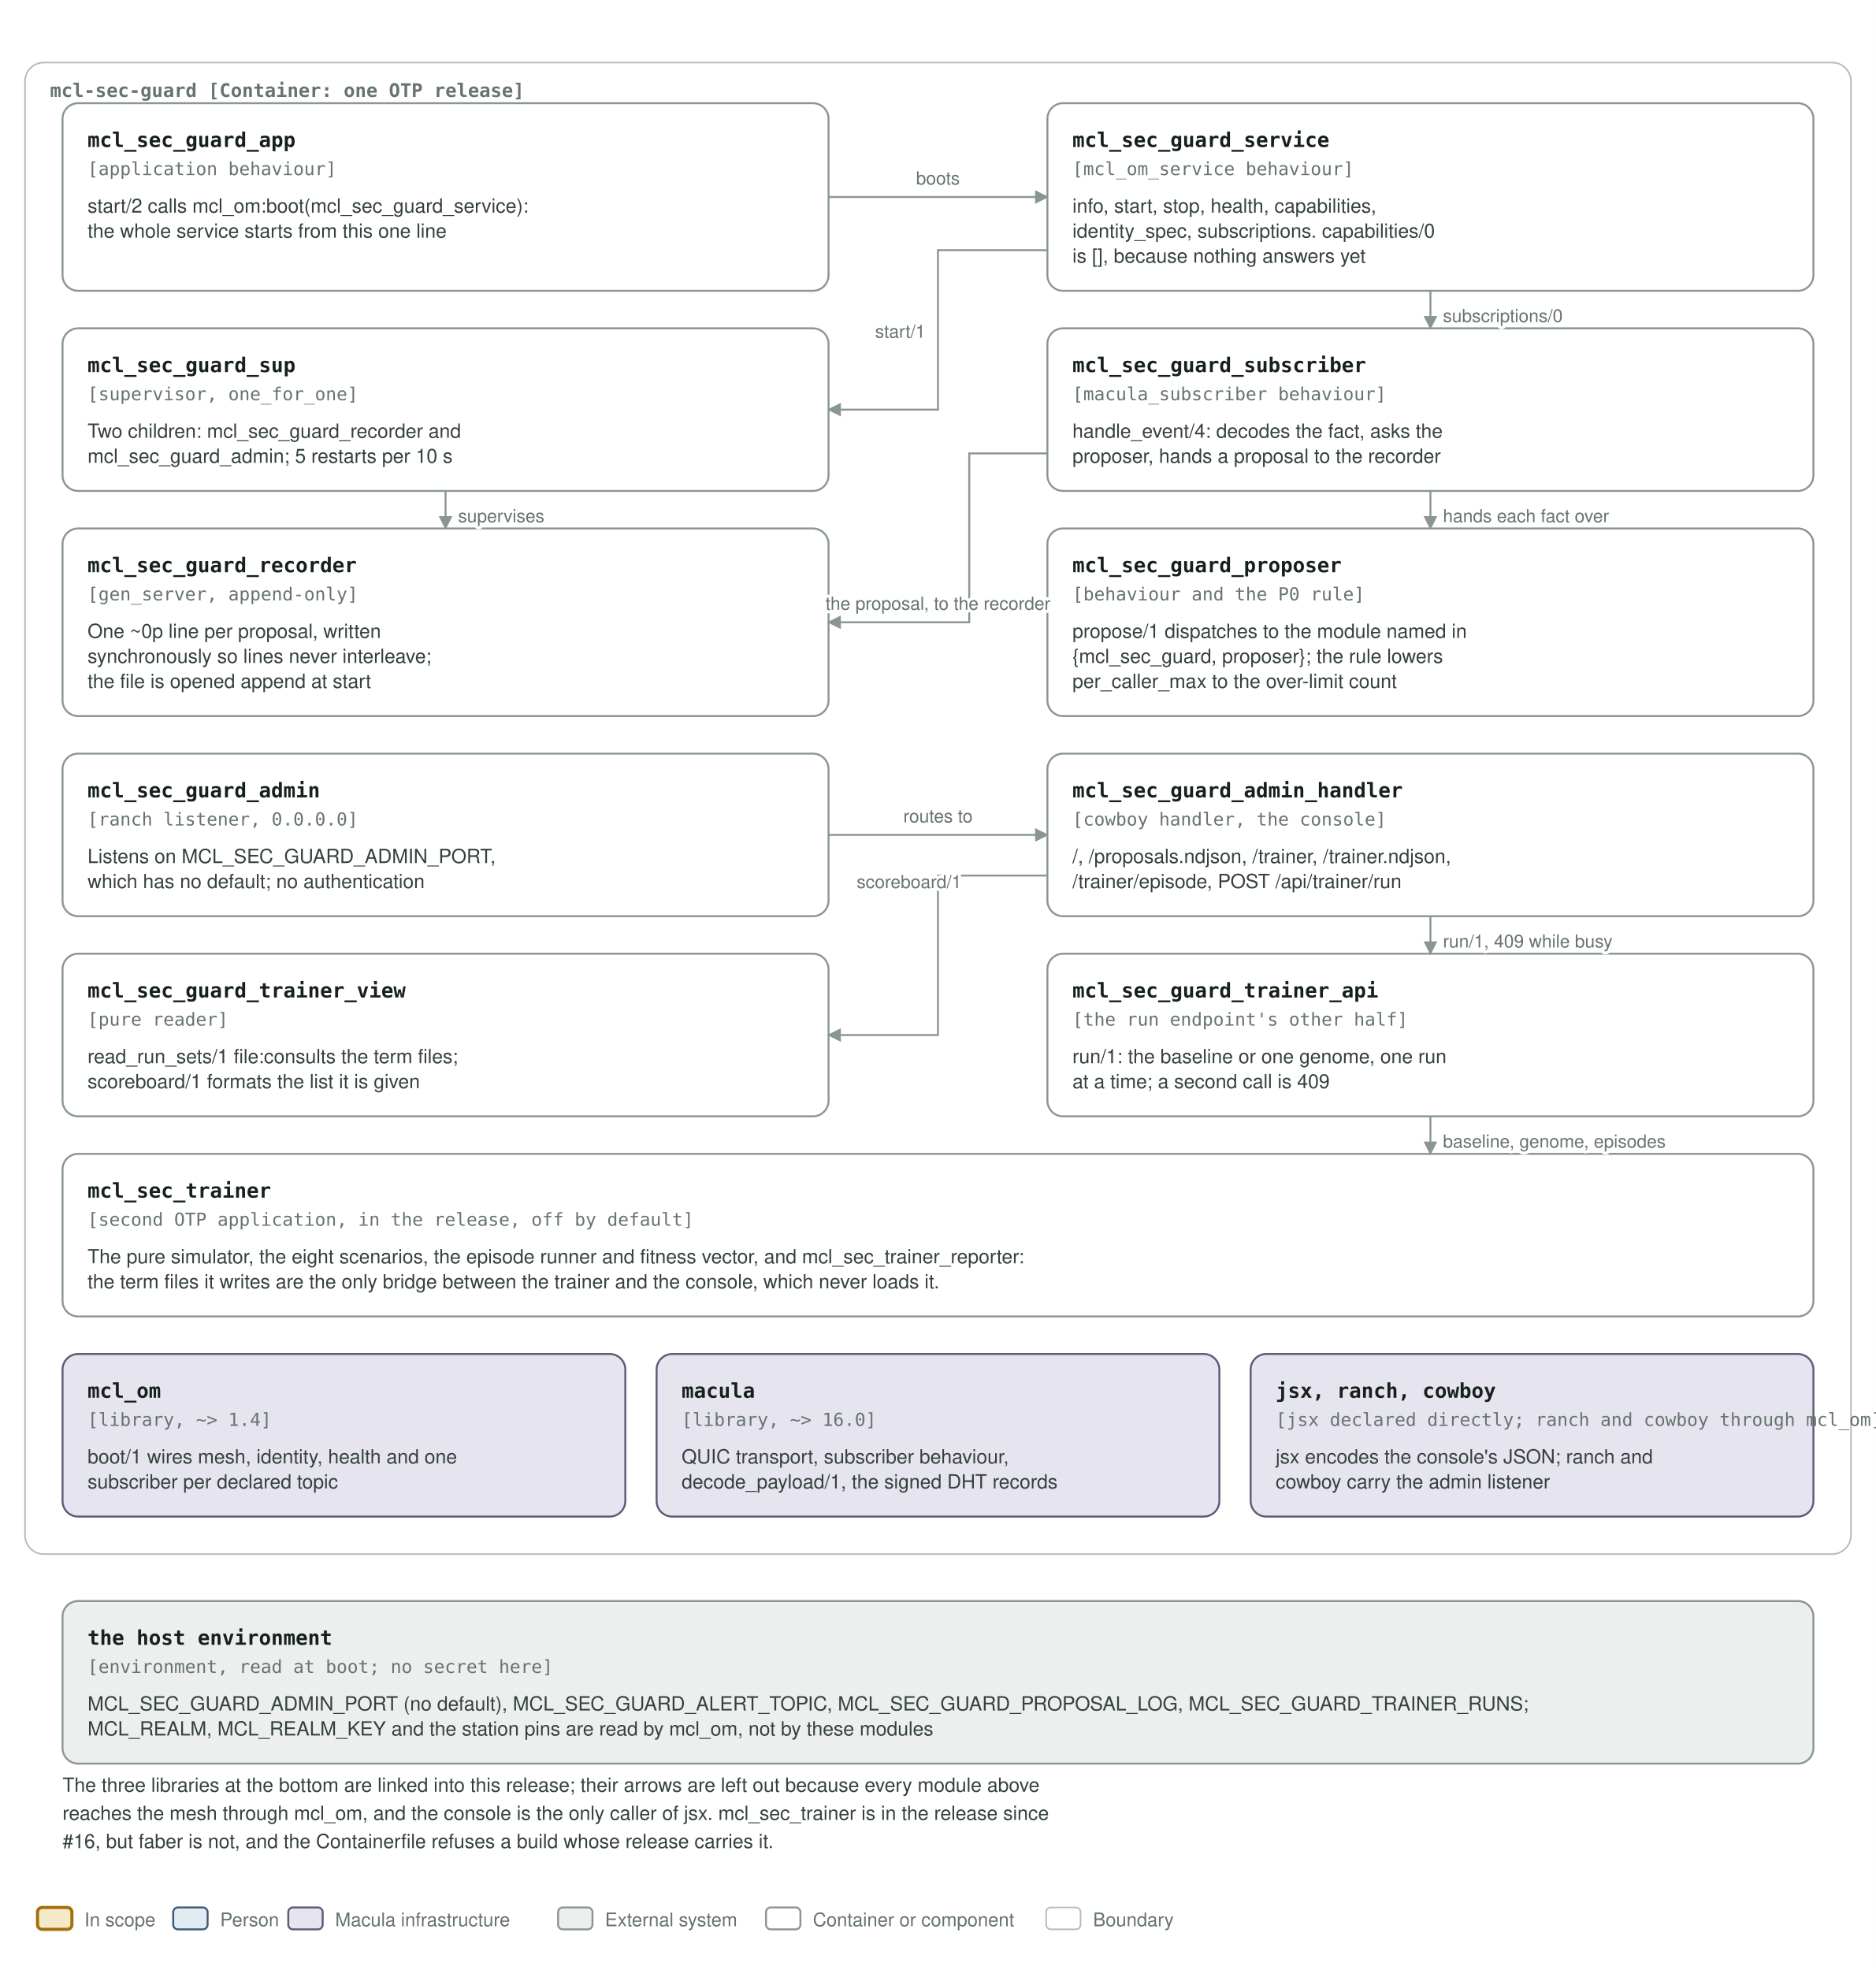
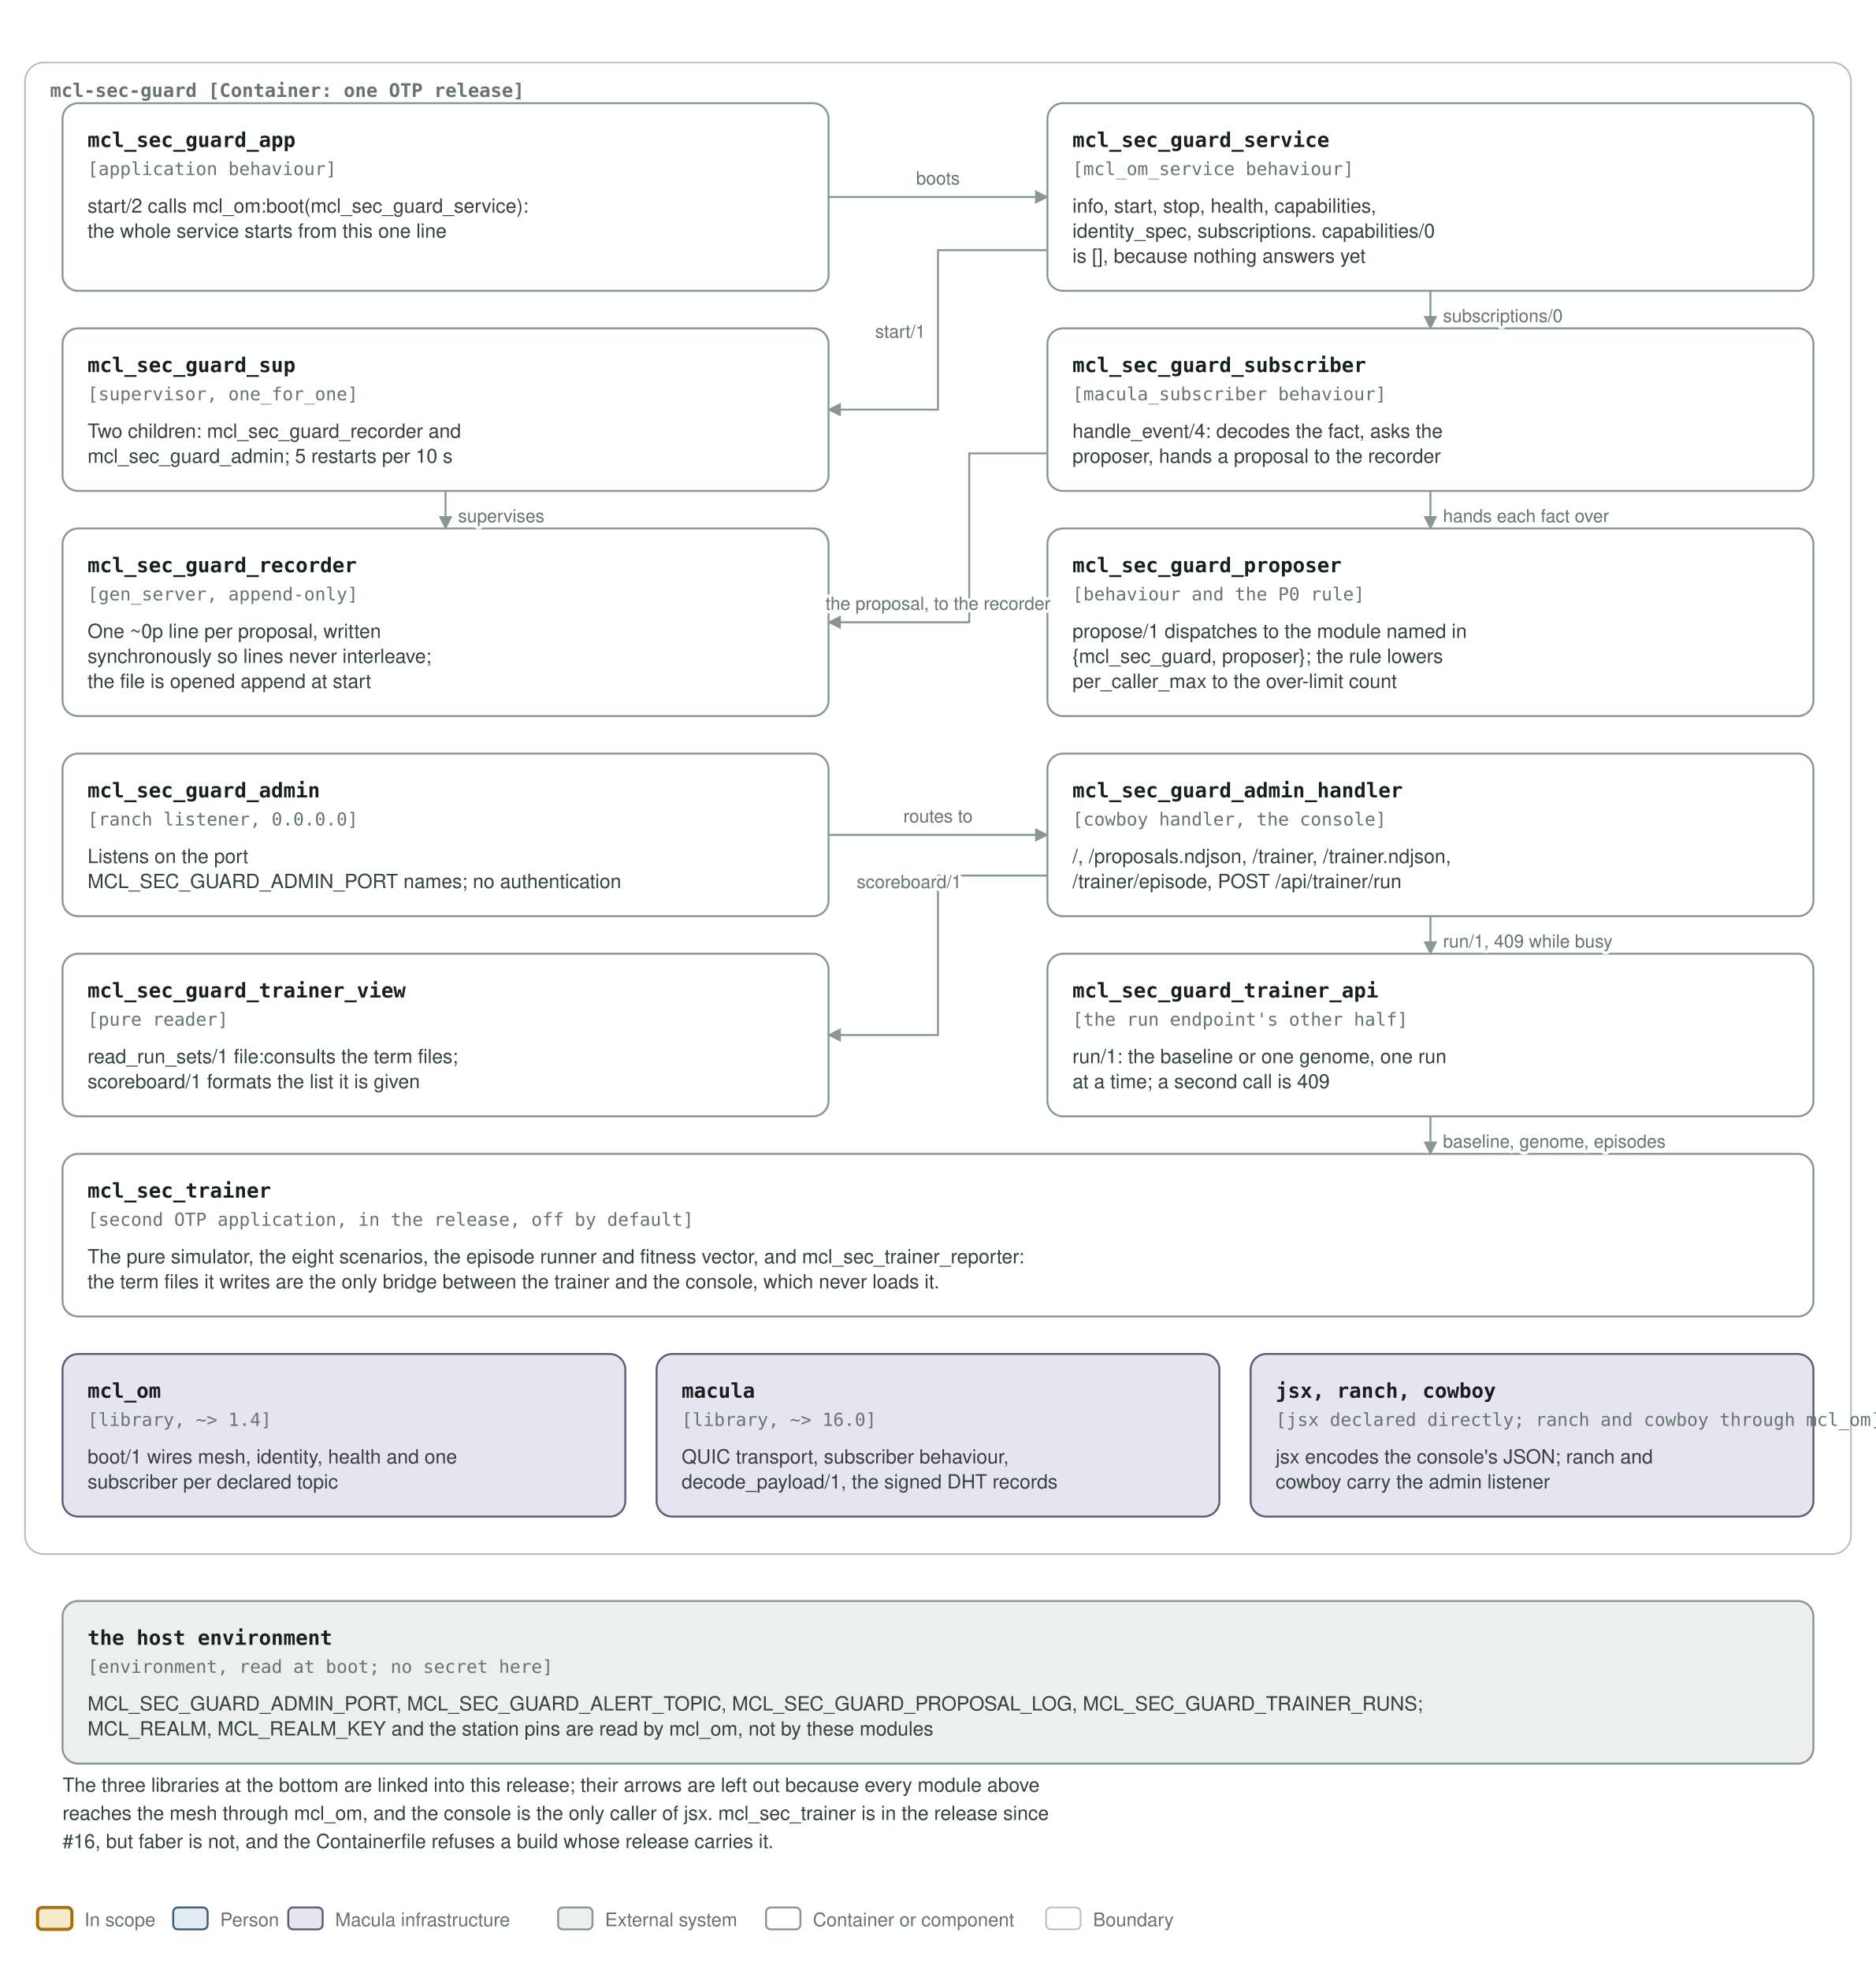
<svg xmlns="http://www.w3.org/2000/svg" viewBox="0 0 1200 1260" role="img" aria-label="mcl-sec-guard components">
  <style>
.t-name { font-family: "Atkinson Hyperlegible", "Segoe UI", system-ui, -apple-system, Helvetica, Arial, sans-serif; font-size: 15px; font-weight: 700; }
.t-desc { font-family: "Atkinson Hyperlegible", "Segoe UI", system-ui, -apple-system, Helvetica, Arial, sans-serif; font-size: 12.5px; }
.t-rel { font-family: "Atkinson Hyperlegible", "Segoe UI", system-ui, -apple-system, Helvetica, Arial, sans-serif; font-size: 11.5px; paint-order: stroke; stroke-width: 4px; stroke-linejoin: round; }
.t-code { font-family: "JetBrains Mono", ui-monospace, Menlo, Consolas, monospace; font-size: 13px; font-weight: 600; }
.t-type { font-family: "JetBrains Mono", ui-monospace, Menlo, Consolas, monospace; font-size: 11.5px; }
.t-bound { font-family: "JetBrains Mono", ui-monospace, Menlo, Consolas, monospace; font-size: 12px; font-weight: 600; }
.t-leg { font-family: "Atkinson Hyperlegible", "Segoe UI", system-ui, -apple-system, Helvetica, Arial, sans-serif; font-size: 12px; }
.edge { fill: none; stroke-width: 1.25; }
.edge-later { fill: none; stroke-width: 1.25; stroke-dasharray: 5 4; }
.bg { fill: #FFFFFF; }
.b-sys { fill: #F5E9CC; stroke: #A56F0A; stroke-width: 2; }
.b-per { fill: #E3EBF2; stroke: #3B5B7A; stroke-width: 1.25; }
.b-mac { fill: #E6E4EE; stroke: #5E5A78; stroke-width: 1.25; }
.b-ext { fill: #ECEFED; stroke: #8A9791; stroke-width: 1.25; }
.b-cmp { fill: #FFFFFF; stroke: #8A9791; stroke-width: 1.25; }
.b-later { fill: none; stroke: #8A9791; stroke-width: 1.25; stroke-dasharray: 5 4; }
.bound { fill: none; stroke: #B3BDB8; stroke-width: 1; }
.head { fill: #3B5B7A; }
.t-name, .t-code { fill: #16201D; }
.t-type, .t-bound, .t-leg { fill: #66736E; }
.t-desc { fill: #34413C; }
.t-rel { fill: #66736E; stroke: #FFFFFF; }
.edge, .edge-later { stroke: #8A9791; }
.arrowhead { fill: #8A9791; }
@media (prefers-color-scheme: dark) {
.bg { fill: #171F1C; }
.b-sys { fill: #3A2E13; stroke: #E3AA3C; }
.b-per { fill: #1D2A36; stroke: #8EB4D8; }
.b-mac { fill: #26243A; stroke: #A9A4C8; }
.b-ext { fill: #1C2421; stroke: #7D8B85; }
.b-cmp { fill: #171F1C; stroke: #7D8B85; }
.b-later { stroke: #7D8B85; }
.bound { stroke: #4A5752; }
.head { fill: #8EB4D8; }
.t-name, .t-code { fill: #E6ECE9; }
.t-type, .t-bound, .t-leg { fill: #93A09A; }
.t-desc { fill: #C3CDC8; }
.t-rel { fill: #93A09A; stroke: #171F1C; }
.edge, .edge-later { stroke: #7D8B85; }
.arrowhead { fill: #7D8B85; }
}
</style>
  <defs>
    <marker id="a" viewBox="0 0 10 10" refX="9" refY="5" markerWidth="7" markerHeight="7" orient="auto-start-reverse">
      <path class="arrowhead" d="M0 0L10 5L0 10z" />
    </marker>
  </defs>
  <rect class="bg" x="0" y="0" width="1200" height="1260" />
  <rect class="bound" x="16" y="40" width="1168" height="954" rx="12" />
  <text class="t-bound" x="32" y="62">mcl-sec-guard [Container: one OTP release]</text>
  <rect class="b-cmp" x="40" y="66" width="490" height="120" rx="10" />
  <text class="t-code" x="56" y="94">mcl_sec_guard_app</text>
  <text class="t-type" x="56" y="112">[application behaviour]</text>
  <text class="t-desc" x="56" y="136">start/2 calls mcl_om:boot(mcl_sec_guard_service):</text>
  <text class="t-desc" x="56" y="152">the whole service starts from this one line</text>
  <rect class="b-cmp" x="670" y="66" width="490" height="120" rx="10" />
  <text class="t-code" x="686" y="94">mcl_sec_guard_service</text>
  <text class="t-type" x="686" y="112">[mcl_om_service behaviour]</text>
  <text class="t-desc" x="686" y="136">info, start, stop, health, capabilities,</text>
  <text class="t-desc" x="686" y="152">identity_spec, subscriptions. capabilities/0</text>
  <text class="t-desc" x="686" y="168">is [], because nothing answers yet</text>
  <rect class="b-cmp" x="40" y="210" width="490" height="104" rx="10" />
  <text class="t-code" x="56" y="238">mcl_sec_guard_sup</text>
  <text class="t-type" x="56" y="256">[supervisor, one_for_one]</text>
  <text class="t-desc" x="56" y="280">Two children: mcl_sec_guard_recorder and</text>
  <text class="t-desc" x="56" y="296">mcl_sec_guard_admin; 5 restarts per 10 s</text>
  <rect class="b-cmp" x="670" y="210" width="490" height="104" rx="10" />
  <text class="t-code" x="686" y="238">mcl_sec_guard_subscriber</text>
  <text class="t-type" x="686" y="256">[macula_subscriber behaviour]</text>
  <text class="t-desc" x="686" y="280">handle_event/4: decodes the fact, asks the</text>
  <text class="t-desc" x="686" y="296">proposer, hands a proposal to the recorder</text>
  <rect class="b-cmp" x="40" y="338" width="490" height="120" rx="10" />
  <text class="t-code" x="56" y="366">mcl_sec_guard_recorder</text>
  <text class="t-type" x="56" y="384">[gen_server, append-only]</text>
  <text class="t-desc" x="56" y="408">One ~0p line per proposal, written</text>
  <text class="t-desc" x="56" y="424">synchronously so lines never interleave;</text>
  <text class="t-desc" x="56" y="440">the file is opened append at start</text>
  <rect class="b-cmp" x="670" y="338" width="490" height="120" rx="10" />
  <text class="t-code" x="686" y="366">mcl_sec_guard_proposer</text>
  <text class="t-type" x="686" y="384">[behaviour and the P0 rule]</text>
  <text class="t-desc" x="686" y="408">propose/1 dispatches to the module named in</text>
  <text class="t-desc" x="686" y="424">{mcl_sec_guard, proposer}; the rule lowers</text>
  <text class="t-desc" x="686" y="440">per_caller_max to the over-limit count</text>
  <rect class="b-cmp" x="40" y="482" width="490" height="104" rx="10" />
  <text class="t-code" x="56" y="510">mcl_sec_guard_admin</text>
  <text class="t-type" x="56" y="528">[ranch listener, 0.0.0.0]</text>
-   <text class="t-desc" x="56" y="552">Listens on MCL_SEC_GUARD_ADMIN_PORT,</text>
-   <text class="t-desc" x="56" y="568">which has no default; no authentication</text>
+   <text class="t-desc" x="56" y="552">Listens on the port</text>
+   <text class="t-desc" x="56" y="568">MCL_SEC_GUARD_ADMIN_PORT names; no authentication</text>
  <rect class="b-cmp" x="670" y="482" width="490" height="104" rx="10" />
  <text class="t-code" x="686" y="510">mcl_sec_guard_admin_handler</text>
  <text class="t-type" x="686" y="528">[cowboy handler, the console]</text>
  <text class="t-desc" x="686" y="552">/, /proposals.ndjson, /trainer, /trainer.ndjson,</text>
  <text class="t-desc" x="686" y="568">/trainer/episode, POST /api/trainer/run</text>
  <rect class="b-cmp" x="40" y="610" width="490" height="104" rx="10" />
  <text class="t-code" x="56" y="638">mcl_sec_guard_trainer_view</text>
  <text class="t-type" x="56" y="656">[pure reader]</text>
  <text class="t-desc" x="56" y="680">read_run_sets/1 file:consults the term files;</text>
  <text class="t-desc" x="56" y="696">scoreboard/1 formats the list it is given</text>
  <rect class="b-cmp" x="670" y="610" width="490" height="104" rx="10" />
  <text class="t-code" x="686" y="638">mcl_sec_guard_trainer_api</text>
  <text class="t-type" x="686" y="656">[the run endpoint's other half]</text>
  <text class="t-desc" x="686" y="680">run/1: the baseline or one genome, one run</text>
  <text class="t-desc" x="686" y="696">at a time; a second call is 409</text>
  <rect class="b-cmp" x="40" y="738" width="1120" height="104" rx="10" />
  <text class="t-code" x="56" y="766">mcl_sec_trainer</text>
  <text class="t-type" x="56" y="784">[second OTP application, in the release, off by default]</text>
  <text class="t-desc" x="56" y="808">The pure simulator, the eight scenarios, the episode runner and fitness vector, and mcl_sec_trainer_reporter:</text>
  <text class="t-desc" x="56" y="824">the term files it writes are the only bridge between the trainer and the console, which never loads it.</text>
  <rect class="b-mac" x="40" y="866" width="360" height="104" rx="10" />
  <text class="t-code" x="56" y="894">mcl_om</text>
  <text class="t-type" x="56" y="912">[library, ~&gt; 1.4]</text>
  <text class="t-desc" x="56" y="936">boot/1 wires mesh, identity, health and one</text>
  <text class="t-desc" x="56" y="952">subscriber per declared topic</text>
  <rect class="b-mac" x="420" y="866" width="360" height="104" rx="10" />
  <text class="t-code" x="436" y="894">macula</text>
  <text class="t-type" x="436" y="912">[library, ~&gt; 16.0]</text>
  <text class="t-desc" x="436" y="936">QUIC transport, subscriber behaviour,</text>
  <text class="t-desc" x="436" y="952">decode_payload/1, the signed DHT records</text>
  <rect class="b-mac" x="800" y="866" width="360" height="104" rx="10" />
  <text class="t-code" x="816" y="894">jsx, ranch, cowboy</text>
  <text class="t-type" x="816" y="912">[jsx declared directly; ranch and cowboy through mcl_om]</text>
  <text class="t-desc" x="816" y="936">jsx encodes the console's JSON; ranch and</text>
  <text class="t-desc" x="816" y="952">cowboy carry the admin listener</text>
  <rect class="b-ext" x="40" y="1024" width="1120" height="104" rx="10" />
  <text class="t-code" x="56" y="1052">the host environment</text>
  <text class="t-type" x="56" y="1070">[environment, read at boot; no secret here]</text>
-   <text class="t-desc" x="56" y="1094">MCL_SEC_GUARD_ADMIN_PORT (no default), MCL_SEC_GUARD_ALERT_TOPIC, MCL_SEC_GUARD_PROPOSAL_LOG, MCL_SEC_GUARD_TRAINER_RUNS;</text>
+   <text class="t-desc" x="56" y="1094">MCL_SEC_GUARD_ADMIN_PORT, MCL_SEC_GUARD_ALERT_TOPIC, MCL_SEC_GUARD_PROPOSAL_LOG, MCL_SEC_GUARD_TRAINER_RUNS;</text>
  <text class="t-desc" x="56" y="1110">MCL_REALM, MCL_REALM_KEY and the station pins are read by mcl_om, not by these modules</text>
  <path class="edge" d="M530 126H670" marker-end="url(#a)" />
  <text class="t-rel" x="600" y="118" text-anchor="middle">boots</text>
  <path class="edge" d="M670 160H600V262H530" marker-end="url(#a)" />
  <text class="t-rel" x="592" y="216" text-anchor="end">start/1</text>
  <path class="edge" d="M285 314V338" marker-end="url(#a)" />
  <text class="t-rel" x="293" y="334">supervises</text>
  <path class="edge" d="M915 186V210" marker-end="url(#a)" />
  <text class="t-rel" x="923" y="206">subscriptions/0</text>
  <path class="edge" d="M915 314V338" marker-end="url(#a)" />
  <text class="t-rel" x="923" y="334">hands each fact over</text>
  <path class="edge" d="M670 290H620V398H530" marker-end="url(#a)" />
  <text class="t-rel" x="600" y="390" text-anchor="middle">the proposal, to the recorder</text>
  <path class="edge" d="M530 534H670" marker-end="url(#a)" />
  <text class="t-rel" x="600" y="526" text-anchor="middle">routes to</text>
  <path class="edge" d="M670 560H600V662H530" marker-end="url(#a)" />
  <text class="t-rel" x="548" y="568">scoreboard/1</text>
  <path class="edge" d="M915 586V610" marker-end="url(#a)" />
  <text class="t-rel" x="923" y="606">run/1, 409 while busy</text>
  <path class="edge" d="M915 714V738" marker-end="url(#a)" />
  <text class="t-rel" x="923" y="734">baseline, genome, episodes</text>
  <text class="t-desc" x="40" y="1146">The three libraries at the bottom are linked into this release; their arrows are left out because every module above</text>
  <text class="t-desc" x="40" y="1164">reaches the mesh through mcl_om, and the console is the only caller of jsx. mcl_sec_trainer is in the release since</text>
  <text class="t-desc" x="40" y="1182">#16, but faber is not, and the Containerfile refuses a build whose release carries it.</text>
  <rect class="b-sys" x="24" y="1220" width="22" height="14" rx="3" />
  <text class="t-leg" x="54" y="1232">In scope</text>
  <rect class="b-per" x="110.8" y="1220" width="22" height="14" rx="3" />
  <text class="t-leg" x="140.8" y="1232">Person</text>
  <rect class="b-mac" x="184.4" y="1220" width="22" height="14" rx="3" />
  <text class="t-leg" x="214.4" y="1232">Macula infrastructure</text>
  <rect class="b-ext" x="357.0" y="1220" width="22" height="14" rx="3" />
  <text class="t-leg" x="387.0" y="1232">External system</text>
  <rect class="b-cmp" x="490.0" y="1220" width="22" height="14" rx="3" />
  <text class="t-leg" x="520.0" y="1232">Container or component</text>
  <rect class="bound" x="669.2" y="1220" width="22" height="14" rx="3" />
  <text class="t-leg" x="699.2" y="1232">Boundary</text>
</svg>
